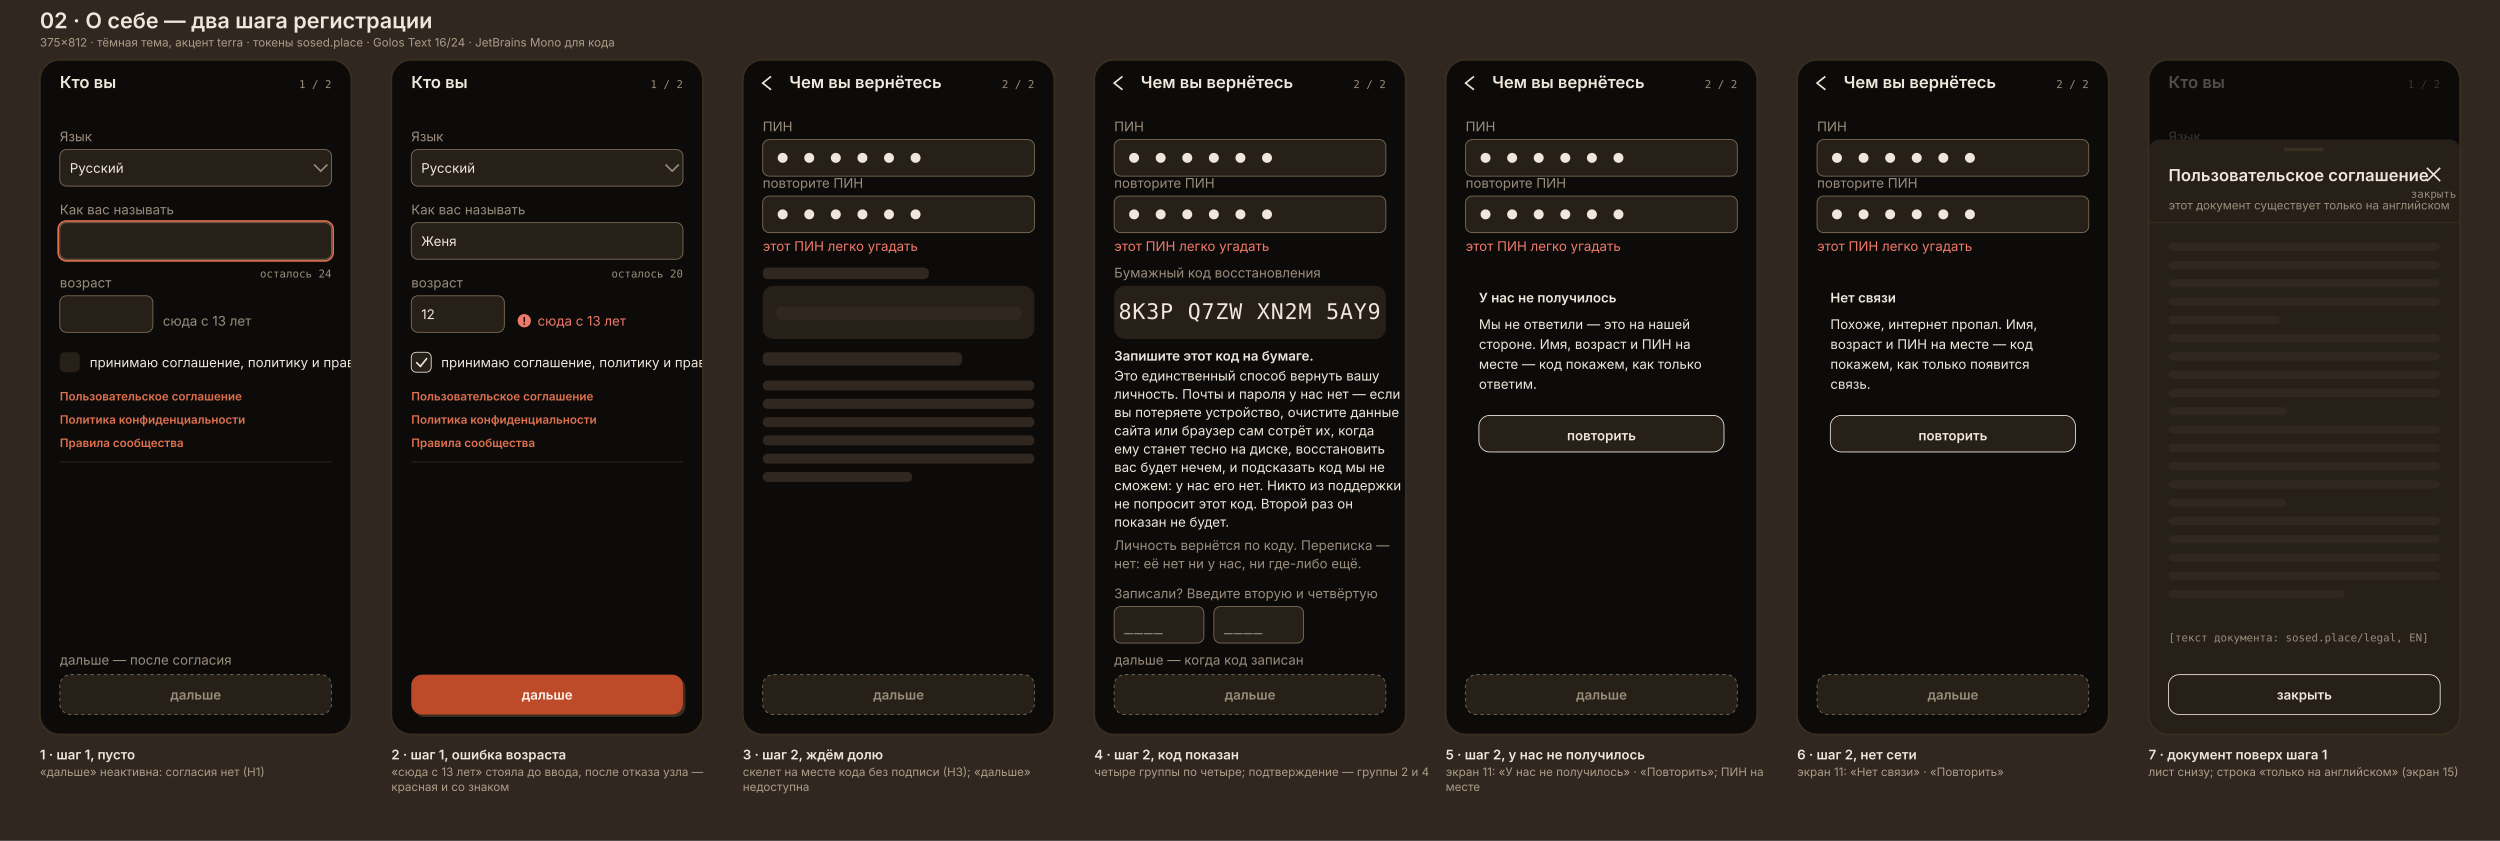
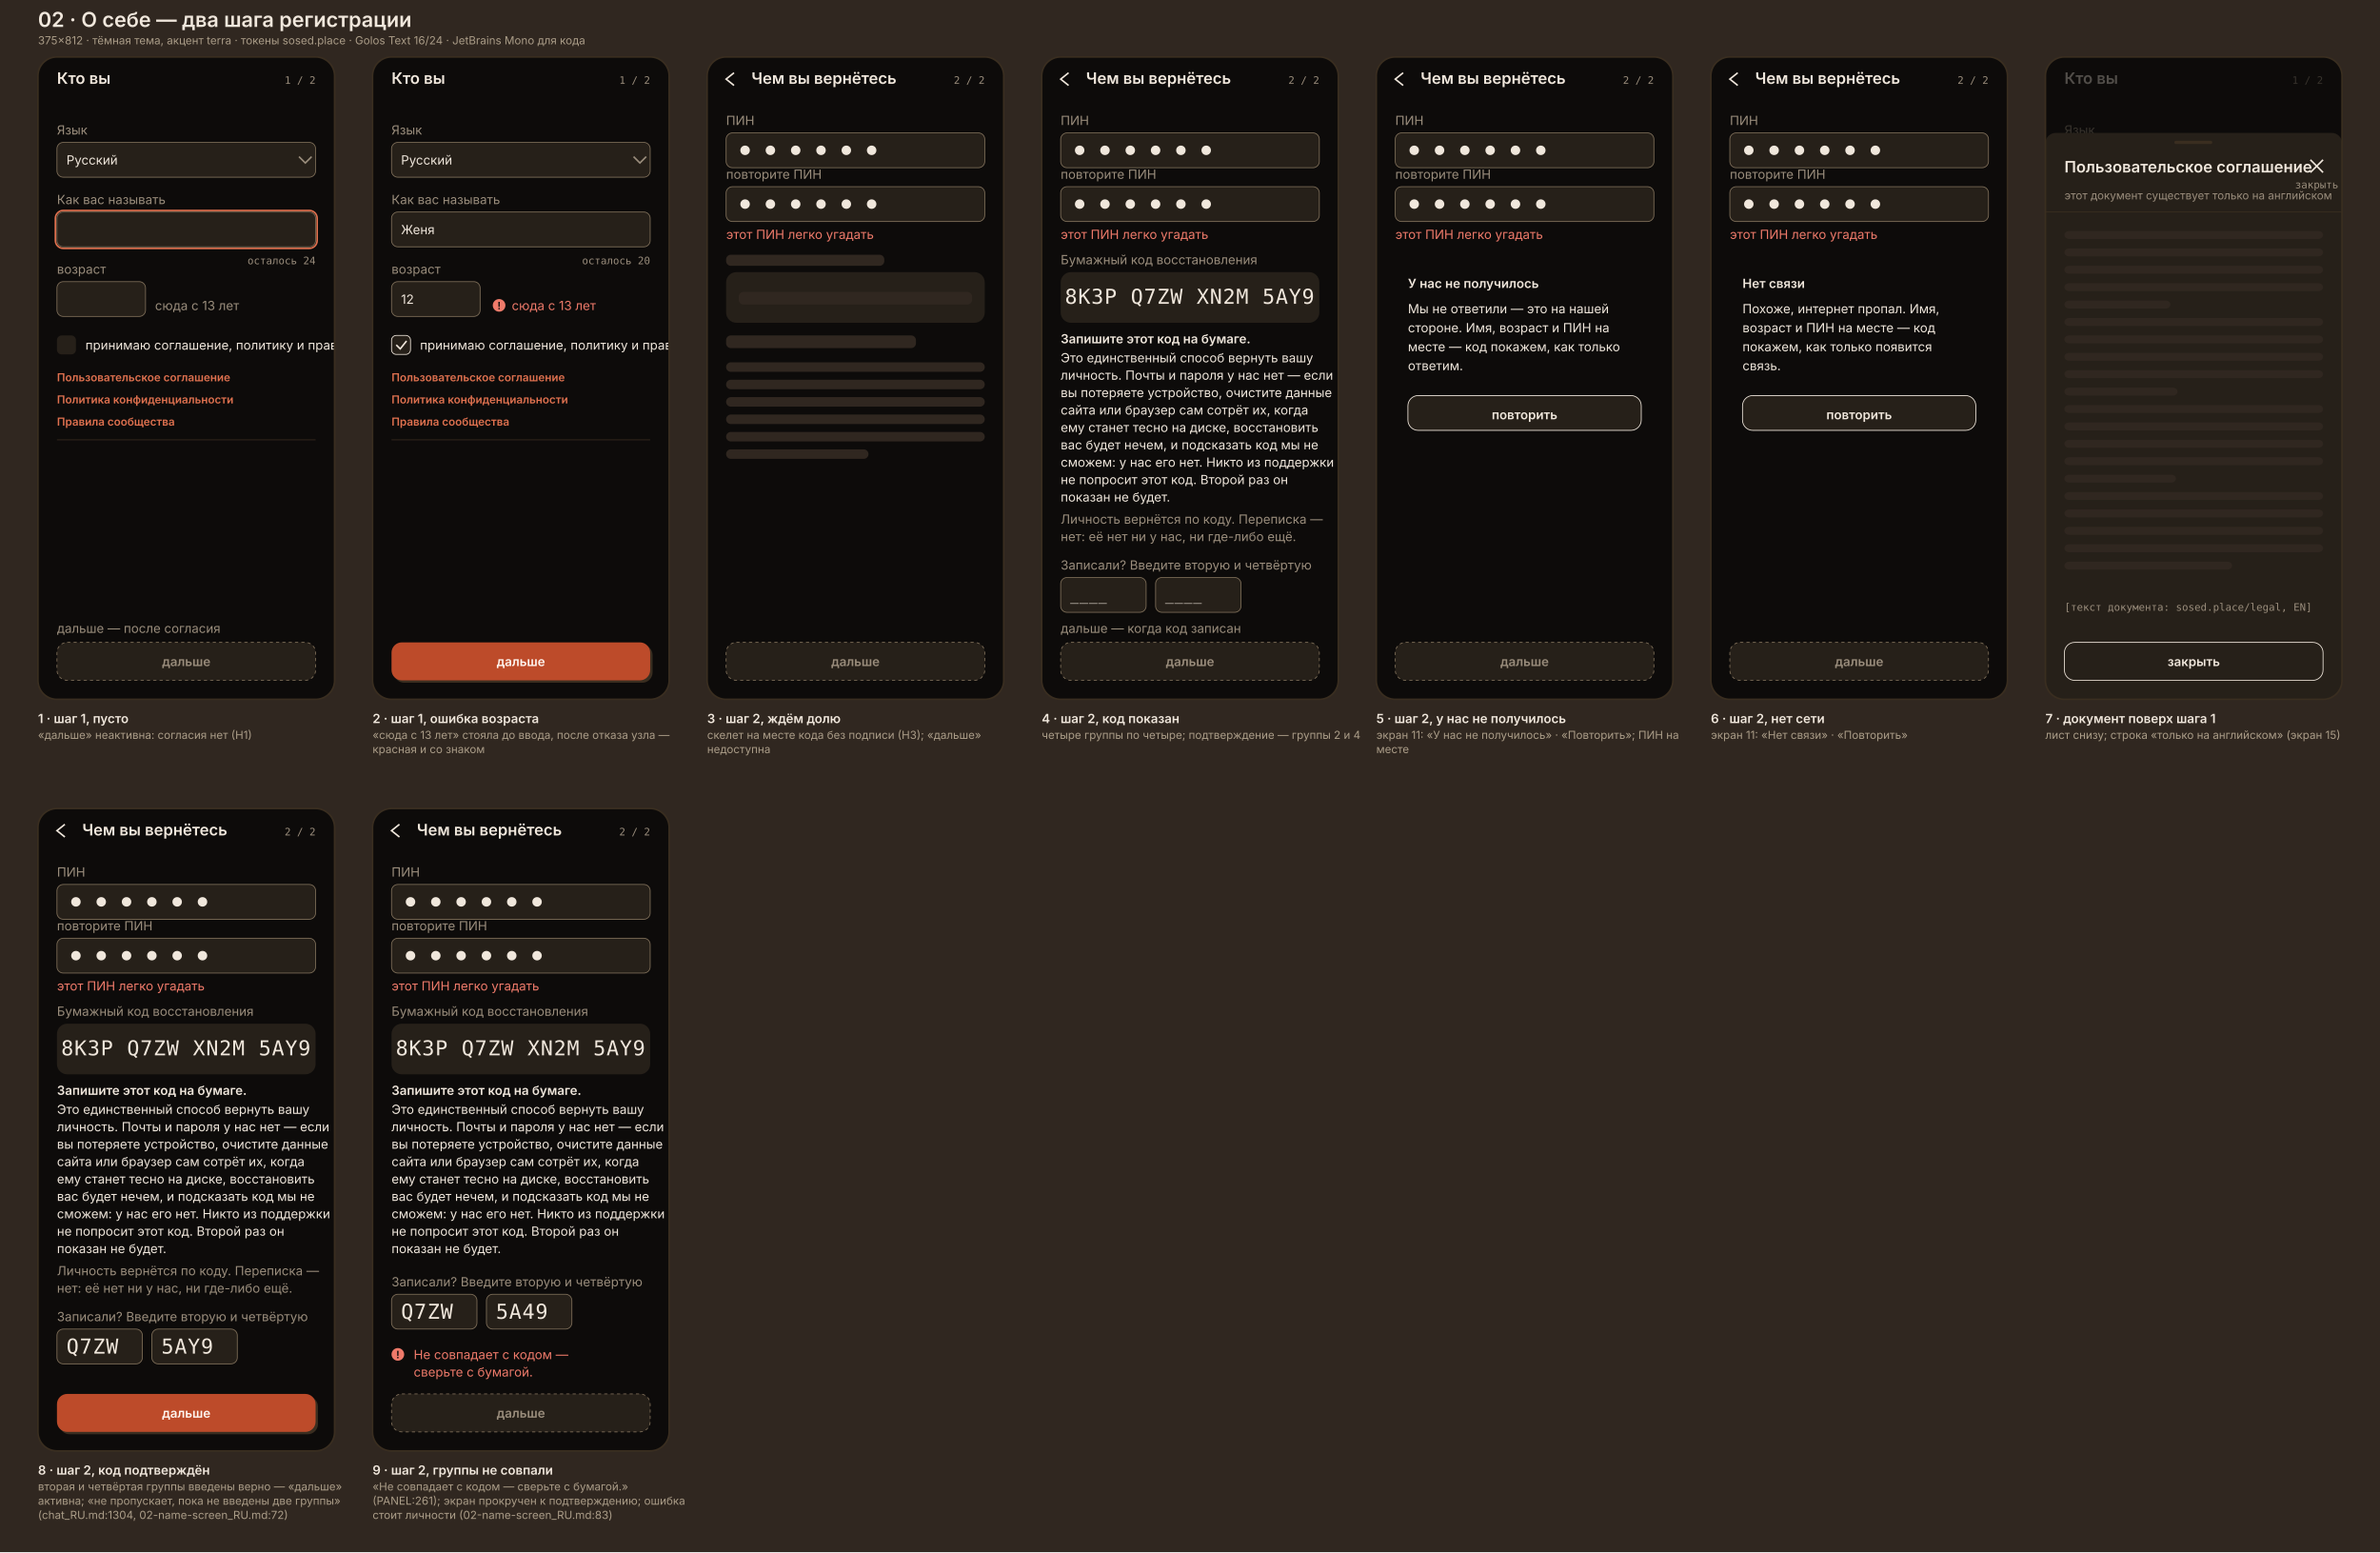
- <svg xmlns="http://www.w3.org/2000/svg" width="3009" height="1012" viewBox="0 0 3009 1012">
+ <svg xmlns="http://www.w3.org/2000/svg" width="3009" height="1962" viewBox="0 0 3009 1962">
  <style>
    @font-face { font-family: "Golos Text"; font-weight: 400 600;
      src: url(/fonts/q5uCsoe9Lv5t7Meb31EcExN8hA.woff2) format("woff2"); }
    @font-face { font-family: "JetBrains Mono"; font-weight: 400;
      src: url(/fonts/tDbv2o-flEEny0FZhsfKu5WU4zr3E_BX0PnT8RD8yKwBNntkaToggR7BYRbKPxDcwg.woff2) format("woff2"); }
    text { font-family: "Golos Text", Inter, system-ui, sans-serif; }
    .t    { font-size: 16px; font-weight: 400; fill: #f0e7dc; }
    .tb   { font-size: 16px; font-weight: 600; fill: #f0e7dc; }
    .h    { font-size: 20px; font-weight: 600; fill: #f0e7dc; }
    .m    { font-size: 16px; font-weight: 400; fill: #9a8d7c; }
    .mb   { font-size: 16px; font-weight: 600; fill: #9a8d7c; }
    .err  { font-size: 16px; font-weight: 400; fill: #ef7a6a; }
    .acc  { font-size: 14px; font-weight: 600; fill: #e0714f; }
    .code { font-family: "JetBrains Mono", ui-monospace, monospace; font-size: 26px; fill: #f0e7dc; letter-spacing: 1px; }
    .mono { font-family: "JetBrains Mono", ui-monospace, monospace; font-size: 13px; fill: #9a8d7c; }
    .cap  { font-size: 16px; font-weight: 600; fill: #f0e7dc; }
    .capm { font-size: 14px; font-weight: 400; fill: #ab9d88; }
    .sheet { font-size: 26px; font-weight: 600; fill: #f0e7dc; }
    .sheetm { font-size: 14px; font-weight: 400; fill: #ab9d88; }
</style>
-   <rect width="3009" height="1012" style="fill:#302720" />
+   <rect width="3009" height="1962" style="fill:#302720" />
  <text x="48" y="34" class="sheet">02 · О себе — два шага регистрации</text>
  <text x="48" y="56" class="sheetm">375×812 · тёмная тема, акцент terra · токены sosed.place · Golos Text 16/24 · JetBrains Mono для кода</text>
  <g transform="translate(48,72)">
    <clipPath id="c0">
      <rect width="375" height="812" rx="24" />
    </clipPath>
    <g clip-path="url(#c0)">
      <rect x="0" y="0" width="375" height="812" rx="0" style="fill:#0d0b0a;" />
      <rect x="0" y="0" width="375" height="56" rx="0" style="fill:#0d0b0a;" />
      <text x="24" y="34" class="h">Кто вы</text>
      <text x="351" y="34" class="mono" text-anchor="end">1 / 2</text>
      <text x="24" y="98" class="m">Язык</text>
      <rect x="24" y="108" width="327" height="44" rx="8" style="fill:#262019;stroke:#80705a;stroke-width:1;" />
      <text x="36" y="136" class="t">Русский</text>
      <path d="M330 126 L338 134 L346 126" style="fill:none;stroke:#9a8d7c;stroke-width:2" />
      <text x="24" y="186" class="m">Как вас называть</text>
      <rect x="24" y="196" width="327" height="44" rx="8" style="fill:#262019;stroke:#80705a;stroke-width:1;" />
      <rect x="22" y="194" width="331" height="48" rx="10" style="fill:none;stroke:#e0714f;stroke-width:2;" />
      <text x="351" y="262" class="mono" text-anchor="end">осталось 24</text>
      <text x="24" y="274" class="m">возраст</text>
      <rect x="24" y="284" width="112" height="44" rx="8" style="fill:#262019;stroke:#80705a;stroke-width:1;" />
      <text x="148" y="320" class="m">сюда с 13 лет</text>
      <rect x="24" y="352" width="24" height="24" rx="6" style="fill:#262019;" />
      <text x="60" y="370" class="t">принимаю соглашение, политику и правила</text>
      <text x="24" y="410" class="acc">Пользовательское соглашение</text>
      <text x="24" y="438" class="acc">Политика конфиденциальности</text>
      <text x="24" y="466" class="acc">Правила сообщества</text>
      <line x1="24" y1="484" x2="351" y2="484" style="stroke:#3a2e20;stroke-width:1" />
      <text x="24" y="728" class="m">дальше — после согласия</text>
      <rect x="24" y="740" width="327" height="48" rx="13" style="fill:#262019;stroke:#80705a;stroke-width:1;" stroke-dasharray="4 4" />
      <text x="187.5" y="770" class="mb" text-anchor="middle">дальше</text>
    </g>
    <rect width="375" height="812" rx="24" style="fill:none;stroke:#3a2e20;stroke-width:2" />
    <text x="0" y="842" class="cap">1 · шаг 1, пусто</text>
    <text x="0" y="862" class="capm">«дальше» неактивна: согласия нет (Н1)</text>
  </g>
  <g transform="translate(471,72)">
    <clipPath id="c1">
      <rect width="375" height="812" rx="24" />
    </clipPath>
    <g clip-path="url(#c1)">
      <rect x="0" y="0" width="375" height="812" rx="0" style="fill:#0d0b0a;" />
      <rect x="0" y="0" width="375" height="56" rx="0" style="fill:#0d0b0a;" />
      <text x="24" y="34" class="h">Кто вы</text>
      <text x="351" y="34" class="mono" text-anchor="end">1 / 2</text>
      <text x="24" y="98" class="m">Язык</text>
      <rect x="24" y="108" width="327" height="44" rx="8" style="fill:#262019;stroke:#80705a;stroke-width:1;" />
      <text x="36" y="136" class="t">Русский</text>
      <path d="M330 126 L338 134 L346 126" style="fill:none;stroke:#9a8d7c;stroke-width:2" />
      <text x="24" y="186" class="m">Как вас называть</text>
      <rect x="24" y="196" width="327" height="44" rx="8" style="fill:#262019;stroke:#80705a;stroke-width:1;" />
      <text x="36" y="224" class="t">Женя</text>
      <text x="351" y="262" class="mono" text-anchor="end">осталось 20</text>
      <text x="24" y="274" class="m">возраст</text>
      <rect x="24" y="284" width="112" height="44" rx="8" style="fill:#262019;stroke:#80705a;stroke-width:1;" />
      <text x="36" y="312" class="t">12</text>
      <circle cx="160" cy="314" r="8" style="fill:#ef7a6a" />
      <text x="160" y="319" class="tb" text-anchor="middle" style="fill:#0d0b0a;font-size:13px">!</text>
      <text x="176" y="320" class="err">сюда с 13 лет</text>
      <rect x="24" y="352" width="24" height="24" rx="6" style="fill:#262019;stroke:#f0e7dc;stroke-width:1;" />
      <path d="M30 364 L35 369 L43 359" style="fill:none;stroke:#f0e7dc;stroke-width:2" />
      <text x="60" y="370" class="t">принимаю соглашение, политику и правила</text>
      <text x="24" y="410" class="acc">Пользовательское соглашение</text>
      <text x="24" y="438" class="acc">Политика конфиденциальности</text>
      <text x="24" y="466" class="acc">Правила сообщества</text>
      <line x1="24" y1="484" x2="351" y2="484" style="stroke:#3a2e20;stroke-width:1" />
      <rect x="27" y="743" width="327" height="48" rx="13" style="fill:#3a2e20;" />
      <rect x="24" y="740" width="327" height="48" rx="13" style="fill:#bd4b2a;" />
      <text x="187.5" y="770" class="tb" text-anchor="middle" style="fill:#fff6f0">дальше</text>
    </g>
    <rect width="375" height="812" rx="24" style="fill:none;stroke:#3a2e20;stroke-width:2" />
    <text x="0" y="842" class="cap">2 · шаг 1, ошибка возраста</text>
    <text x="0" y="862" class="capm">«сюда с 13 лет» стояла до ввода, после отказа узла —</text>
    <text x="0" y="880" class="capm">красная и со знаком</text>
  </g>
  <g transform="translate(894,72)">
    <clipPath id="c2">
      <rect width="375" height="812" rx="24" />
    </clipPath>
    <g clip-path="url(#c2)">
      <rect x="0" y="0" width="375" height="812" rx="0" style="fill:#0d0b0a;" />
      <rect x="0" y="0" width="375" height="56" rx="0" style="fill:#0d0b0a;" />
      <path d="M34 20 L24 28 L34 36" style="fill:none;stroke:#f0e7dc;stroke-width:2" />
      <text x="56" y="34" class="h">Чем вы вернётесь</text>
      <text x="351" y="34" class="mono" text-anchor="end">2 / 2</text>
      <text x="24" y="86" class="m">ПИН</text>
      <rect x="24" y="96" width="327" height="44" rx="8" style="fill:#262019;stroke:#80705a;stroke-width:1;" />
      <circle cx="48" cy="118" r="6" style="fill:#f0e7dc" />
      <circle cx="80" cy="118" r="6" style="fill:#f0e7dc" />
      <circle cx="112" cy="118" r="6" style="fill:#f0e7dc" />
      <circle cx="144" cy="118" r="6" style="fill:#f0e7dc" />
      <circle cx="176" cy="118" r="6" style="fill:#f0e7dc" />
      <circle cx="208" cy="118" r="6" style="fill:#f0e7dc" />
      <text x="24" y="154" class="m">повторите ПИН</text>
      <rect x="24" y="164" width="327" height="44" rx="8" style="fill:#262019;stroke:#80705a;stroke-width:1;" />
      <circle cx="48" cy="186" r="6" style="fill:#f0e7dc" />
      <circle cx="80" cy="186" r="6" style="fill:#f0e7dc" />
      <circle cx="112" cy="186" r="6" style="fill:#f0e7dc" />
      <circle cx="144" cy="186" r="6" style="fill:#f0e7dc" />
      <circle cx="176" cy="186" r="6" style="fill:#f0e7dc" />
      <circle cx="208" cy="186" r="6" style="fill:#f0e7dc" />
      <text x="24" y="230" class="err">этот ПИН легко угадать</text>
      <rect x="24" y="250" width="200" height="14" rx="6" style="fill:#302720;" />
      <rect x="24" y="272" width="327" height="64" rx="13" style="fill:#262019;" />
      <rect x="40" y="297" width="295" height="16" rx="6" style="fill:#302720;" />
      <rect x="24" y="352" width="240" height="16" rx="6" style="fill:#302720;" />
      <rect x="24" y="386" width="327" height="12" rx="6" style="fill:#302720;" />
      <rect x="24" y="408" width="327" height="12" rx="6" style="fill:#302720;" />
      <rect x="24" y="430" width="327" height="12" rx="6" style="fill:#302720;" />
      <rect x="24" y="452" width="327" height="12" rx="6" style="fill:#302720;" />
      <rect x="24" y="474" width="327" height="12" rx="6" style="fill:#302720;" />
      <rect x="24" y="496" width="180" height="12" rx="6" style="fill:#302720;" />
      <rect x="24" y="740" width="327" height="48" rx="13" style="fill:#262019;stroke:#80705a;stroke-width:1;" stroke-dasharray="4 4" />
      <text x="187.5" y="770" class="mb" text-anchor="middle">дальше</text>
    </g>
    <rect width="375" height="812" rx="24" style="fill:none;stroke:#3a2e20;stroke-width:2" />
    <text x="0" y="842" class="cap">3 · шаг 2, ждём долю</text>
    <text x="0" y="862" class="capm">скелет на месте кода без подписи (Н3); «дальше»</text>
    <text x="0" y="880" class="capm">недоступна</text>
  </g>
  <g transform="translate(1317,72)">
    <clipPath id="c3">
      <rect width="375" height="812" rx="24" />
    </clipPath>
    <g clip-path="url(#c3)">
      <rect x="0" y="0" width="375" height="812" rx="0" style="fill:#0d0b0a;" />
      <rect x="0" y="0" width="375" height="56" rx="0" style="fill:#0d0b0a;" />
      <path d="M34 20 L24 28 L34 36" style="fill:none;stroke:#f0e7dc;stroke-width:2" />
      <text x="56" y="34" class="h">Чем вы вернётесь</text>
      <text x="351" y="34" class="mono" text-anchor="end">2 / 2</text>
      <text x="24" y="86" class="m">ПИН</text>
      <rect x="24" y="96" width="327" height="44" rx="8" style="fill:#262019;stroke:#80705a;stroke-width:1;" />
      <circle cx="48" cy="118" r="6" style="fill:#f0e7dc" />
      <circle cx="80" cy="118" r="6" style="fill:#f0e7dc" />
      <circle cx="112" cy="118" r="6" style="fill:#f0e7dc" />
      <circle cx="144" cy="118" r="6" style="fill:#f0e7dc" />
      <circle cx="176" cy="118" r="6" style="fill:#f0e7dc" />
      <circle cx="208" cy="118" r="6" style="fill:#f0e7dc" />
      <text x="24" y="154" class="m">повторите ПИН</text>
      <rect x="24" y="164" width="327" height="44" rx="8" style="fill:#262019;stroke:#80705a;stroke-width:1;" />
      <circle cx="48" cy="186" r="6" style="fill:#f0e7dc" />
      <circle cx="80" cy="186" r="6" style="fill:#f0e7dc" />
      <circle cx="112" cy="186" r="6" style="fill:#f0e7dc" />
      <circle cx="144" cy="186" r="6" style="fill:#f0e7dc" />
      <circle cx="176" cy="186" r="6" style="fill:#f0e7dc" />
      <circle cx="208" cy="186" r="6" style="fill:#f0e7dc" />
      <text x="24" y="230" class="err">этот ПИН легко угадать</text>
      <text x="24" y="262" class="m">Бумажный код восстановления</text>
      <rect x="24" y="272" width="327" height="64" rx="13" style="fill:#262019;" />
      <text x="187" y="312" class="code" text-anchor="middle">8K3P  Q7ZW  XN2M  5AY9</text>
      <text x="24" y="362" class="tb">Запишите этот код на бумаге.</text>
      <text x="24" y="386" class="t">Это единственный способ вернуть вашу</text>
      <text x="24" y="408" class="t">личность. Почты и пароля у нас нет — если</text>
      <text x="24" y="430" class="t">вы потеряете устройство, очистите данные</text>
      <text x="24" y="452" class="t">сайта или браузер сам сотрёт их, когда</text>
      <text x="24" y="474" class="t">ему станет тесно на диске, восстановить</text>
      <text x="24" y="496" class="t">вас будет нечем, и подсказать код мы не</text>
      <text x="24" y="518" class="t">сможем: у нас его нет. Никто из поддержки</text>
      <text x="24" y="540" class="t">не попросит этот код. Второй раз он</text>
      <text x="24" y="562" class="t">показан не будет.</text>
      <text x="24" y="590" class="m">Личность вернётся по коду. Переписка —</text>
      <text x="24" y="612" class="m">нет: её нет ни у нас, ни где-либо ещё.</text>
      <text x="24" y="648" class="m">Записали? Введите вторую и четвёртую</text>
      <rect x="24" y="658" width="108" height="44" rx="8" style="fill:#262019;stroke:#80705a;stroke-width:1;" />
      <text x="36" y="687" class="code" style="font-size:18px">____</text>
      <rect x="144" y="658" width="108" height="44" rx="8" style="fill:#262019;stroke:#80705a;stroke-width:1;" />
      <text x="156" y="687" class="code" style="font-size:18px">____</text>
      <text x="24" y="728" class="m">дальше — когда код записан</text>
      <rect x="24" y="740" width="327" height="48" rx="13" style="fill:#262019;stroke:#80705a;stroke-width:1;" stroke-dasharray="4 4" />
      <text x="187.5" y="770" class="mb" text-anchor="middle">дальше</text>
    </g>
    <rect width="375" height="812" rx="24" style="fill:none;stroke:#3a2e20;stroke-width:2" />
    <text x="0" y="842" class="cap">4 · шаг 2, код показан</text>
    <text x="0" y="862" class="capm">четыре группы по четыре; подтверждение — группы 2 и 4</text>
  </g>
  <g transform="translate(1740,72)">
    <clipPath id="c4">
      <rect width="375" height="812" rx="24" />
    </clipPath>
    <g clip-path="url(#c4)">
      <rect x="0" y="0" width="375" height="812" rx="0" style="fill:#0d0b0a;" />
      <rect x="0" y="0" width="375" height="56" rx="0" style="fill:#0d0b0a;" />
      <path d="M34 20 L24 28 L34 36" style="fill:none;stroke:#f0e7dc;stroke-width:2" />
      <text x="56" y="34" class="h">Чем вы вернётесь</text>
      <text x="351" y="34" class="mono" text-anchor="end">2 / 2</text>
      <text x="24" y="86" class="m">ПИН</text>
      <rect x="24" y="96" width="327" height="44" rx="8" style="fill:#262019;stroke:#80705a;stroke-width:1;" />
      <circle cx="48" cy="118" r="6" style="fill:#f0e7dc" />
      <circle cx="80" cy="118" r="6" style="fill:#f0e7dc" />
      <circle cx="112" cy="118" r="6" style="fill:#f0e7dc" />
      <circle cx="144" cy="118" r="6" style="fill:#f0e7dc" />
      <circle cx="176" cy="118" r="6" style="fill:#f0e7dc" />
      <circle cx="208" cy="118" r="6" style="fill:#f0e7dc" />
      <text x="24" y="154" class="m">повторите ПИН</text>
      <rect x="24" y="164" width="327" height="44" rx="8" style="fill:#262019;stroke:#80705a;stroke-width:1;" />
      <circle cx="48" cy="186" r="6" style="fill:#f0e7dc" />
      <circle cx="80" cy="186" r="6" style="fill:#f0e7dc" />
      <circle cx="112" cy="186" r="6" style="fill:#f0e7dc" />
      <circle cx="144" cy="186" r="6" style="fill:#f0e7dc" />
      <circle cx="176" cy="186" r="6" style="fill:#f0e7dc" />
      <circle cx="208" cy="186" r="6" style="fill:#f0e7dc" />
      <text x="24" y="230" class="err">этот ПИН легко угадать</text>
      <rect x="24" y="262" width="327" height="10" rx="0" style="fill:none;" />
      <text x="40" y="292" class="tb">У нас не получилось</text>
      <text x="40" y="324" class="t">Мы не ответили — это на нашей</text>
      <text x="40" y="348" class="t">стороне. Имя, возраст и ПИН на</text>
      <text x="40" y="372" class="t">месте — код покажем, как только</text>
      <text x="40" y="396" class="t">ответим.</text>
      <rect x="40" y="428" width="295" height="44" rx="13" style="fill:#262019;stroke:#f0e7dc;stroke-width:1;" />
      <text x="187.5" y="458" class="tb" text-anchor="middle">повторить</text>
      <rect x="24" y="262" width="327" height="226" rx="13" style="fill:none;" />
      <rect x="24" y="740" width="327" height="48" rx="13" style="fill:#262019;stroke:#80705a;stroke-width:1;" stroke-dasharray="4 4" />
      <text x="187.5" y="770" class="mb" text-anchor="middle">дальше</text>
    </g>
    <rect width="375" height="812" rx="24" style="fill:none;stroke:#3a2e20;stroke-width:2" />
    <text x="0" y="842" class="cap">5 · шаг 2, у нас не получилось</text>
    <text x="0" y="862" class="capm">экран 11: «У нас не получилось» · «Повторить»; ПИН на</text>
    <text x="0" y="880" class="capm">месте</text>
  </g>
  <g transform="translate(2163,72)">
    <clipPath id="c5">
      <rect width="375" height="812" rx="24" />
    </clipPath>
    <g clip-path="url(#c5)">
      <rect x="0" y="0" width="375" height="812" rx="0" style="fill:#0d0b0a;" />
      <rect x="0" y="0" width="375" height="56" rx="0" style="fill:#0d0b0a;" />
      <path d="M34 20 L24 28 L34 36" style="fill:none;stroke:#f0e7dc;stroke-width:2" />
      <text x="56" y="34" class="h">Чем вы вернётесь</text>
      <text x="351" y="34" class="mono" text-anchor="end">2 / 2</text>
      <text x="24" y="86" class="m">ПИН</text>
      <rect x="24" y="96" width="327" height="44" rx="8" style="fill:#262019;stroke:#80705a;stroke-width:1;" />
      <circle cx="48" cy="118" r="6" style="fill:#f0e7dc" />
      <circle cx="80" cy="118" r="6" style="fill:#f0e7dc" />
      <circle cx="112" cy="118" r="6" style="fill:#f0e7dc" />
      <circle cx="144" cy="118" r="6" style="fill:#f0e7dc" />
      <circle cx="176" cy="118" r="6" style="fill:#f0e7dc" />
      <circle cx="208" cy="118" r="6" style="fill:#f0e7dc" />
      <text x="24" y="154" class="m">повторите ПИН</text>
      <rect x="24" y="164" width="327" height="44" rx="8" style="fill:#262019;stroke:#80705a;stroke-width:1;" />
      <circle cx="48" cy="186" r="6" style="fill:#f0e7dc" />
      <circle cx="80" cy="186" r="6" style="fill:#f0e7dc" />
      <circle cx="112" cy="186" r="6" style="fill:#f0e7dc" />
      <circle cx="144" cy="186" r="6" style="fill:#f0e7dc" />
      <circle cx="176" cy="186" r="6" style="fill:#f0e7dc" />
      <circle cx="208" cy="186" r="6" style="fill:#f0e7dc" />
      <text x="24" y="230" class="err">этот ПИН легко угадать</text>
      <rect x="24" y="262" width="327" height="10" rx="0" style="fill:none;" />
      <text x="40" y="292" class="tb">Нет связи</text>
      <text x="40" y="324" class="t">Похоже, интернет пропал. Имя,</text>
      <text x="40" y="348" class="t">возраст и ПИН на месте — код</text>
      <text x="40" y="372" class="t">покажем, как только появится</text>
      <text x="40" y="396" class="t">связь.</text>
      <rect x="40" y="428" width="295" height="44" rx="13" style="fill:#262019;stroke:#f0e7dc;stroke-width:1;" />
      <text x="187.5" y="458" class="tb" text-anchor="middle">повторить</text>
      <rect x="24" y="262" width="327" height="226" rx="13" style="fill:none;" />
      <rect x="24" y="740" width="327" height="48" rx="13" style="fill:#262019;stroke:#80705a;stroke-width:1;" stroke-dasharray="4 4" />
      <text x="187.5" y="770" class="mb" text-anchor="middle">дальше</text>
    </g>
    <rect width="375" height="812" rx="24" style="fill:none;stroke:#3a2e20;stroke-width:2" />
    <text x="0" y="842" class="cap">6 · шаг 2, нет сети</text>
    <text x="0" y="862" class="capm">экран 11: «Нет связи» · «Повторить»</text>
  </g>
  <g transform="translate(2586,72)">
    <clipPath id="c6">
      <rect width="375" height="812" rx="24" />
    </clipPath>
    <g clip-path="url(#c6)">
      <rect x="0" y="0" width="375" height="812" rx="0" style="fill:#0d0b0a;" />
      <rect x="0" y="0" width="375" height="56" rx="0" style="fill:#0d0b0a;" />
      <text x="24" y="34" class="h">Кто вы</text>
      <text x="351" y="34" class="mono" text-anchor="end">1 / 2</text>
      <text x="24" y="98" class="m">Язык</text>
      <rect x="24" y="108" width="327" height="44" rx="8" style="fill:#262019;stroke:#80705a;stroke-width:1;" />
      <text x="36" y="136" class="t">Русский</text>
      <path d="M330 126 L338 134 L346 126" style="fill:none;stroke:#9a8d7c;stroke-width:2" />
      <text x="24" y="186" class="m">Как вас называть</text>
      <rect x="24" y="196" width="327" height="44" rx="8" style="fill:#262019;stroke:#80705a;stroke-width:1;" />
      <rect x="22" y="194" width="331" height="48" rx="10" style="fill:none;stroke:#e0714f;stroke-width:2;" />
      <text x="351" y="262" class="mono" text-anchor="end">осталось 24</text>
      <text x="24" y="274" class="m">возраст</text>
      <rect x="24" y="284" width="112" height="44" rx="8" style="fill:#262019;stroke:#80705a;stroke-width:1;" />
      <text x="148" y="320" class="m">сюда с 13 лет</text>
      <rect x="24" y="352" width="24" height="24" rx="6" style="fill:#262019;" />
      <text x="60" y="370" class="t">принимаю соглашение, политику и правила</text>
      <text x="24" y="410" class="acc">Пользовательское соглашение</text>
      <text x="24" y="438" class="acc">Политика конфиденциальности</text>
      <text x="24" y="466" class="acc">Правила сообщества</text>
      <line x1="24" y1="484" x2="351" y2="484" style="stroke:#3a2e20;stroke-width:1" />
      <text x="24" y="728" class="m">дальше — после согласия</text>
      <rect x="24" y="740" width="327" height="48" rx="13" style="fill:#262019;stroke:#80705a;stroke-width:1;" stroke-dasharray="4 4" />
      <text x="187.5" y="770" class="mb" text-anchor="middle">дальше</text>
      <rect x="0" y="0" width="375" height="812" rx="0" style="fill:#0d0b0a;" opacity="0.7" />
      <rect x="0" y="96" width="375" height="716" rx="13" style="fill:#262019;" />
      <rect x="163" y="106" width="48" height="4" rx="2" style="fill:#3a2e20;" />
      <text x="24" y="146" class="h">Пользовательское соглашение</text>
      <path d="M335 130 L351 146 M351 130 L335 146" style="fill:none;stroke:#f0e7dc;stroke-width:2" />
      <text x="343" y="166" class="mono" text-anchor="middle">закрыть</text>
      <text x="24" y="180" class="m" style="font-size:14px">этот документ существует только на английском</text>
      <line x1="0" y1="196" x2="375" y2="196" style="stroke:#3a2e20;stroke-width:1" />
      <rect x="24" y="220" width="327" height="10" rx="6" style="fill:#302720;" />
      <rect x="24" y="242" width="327" height="10" rx="6" style="fill:#302720;" />
      <rect x="24" y="264" width="327" height="10" rx="6" style="fill:#302720;" />
      <rect x="24" y="286" width="327" height="10" rx="6" style="fill:#302720;" />
      <rect x="24" y="308" width="134" height="10" rx="6" style="fill:#302720;" />
      <rect x="24" y="330" width="327" height="10" rx="6" style="fill:#302720;" />
      <rect x="24" y="352" width="327" height="10" rx="6" style="fill:#302720;" />
      <rect x="24" y="374" width="327" height="10" rx="6" style="fill:#302720;" />
      <rect x="24" y="396" width="327" height="10" rx="6" style="fill:#302720;" />
      <rect x="24" y="418" width="143" height="10" rx="6" style="fill:#302720;" />
      <rect x="24" y="440" width="327" height="10" rx="6" style="fill:#302720;" />
      <rect x="24" y="462" width="327" height="10" rx="6" style="fill:#302720;" />
      <rect x="24" y="484" width="327" height="10" rx="6" style="fill:#302720;" />
      <rect x="24" y="506" width="327" height="10" rx="6" style="fill:#302720;" />
      <rect x="24" y="528" width="141" height="10" rx="6" style="fill:#302720;" />
      <rect x="24" y="550" width="327" height="10" rx="6" style="fill:#302720;" />
      <rect x="24" y="572" width="327" height="10" rx="6" style="fill:#302720;" />
      <rect x="24" y="594" width="327" height="10" rx="6" style="fill:#302720;" />
      <rect x="24" y="616" width="327" height="10" rx="6" style="fill:#302720;" />
      <rect x="24" y="638" width="212" height="10" rx="6" style="fill:#302720;" />
      <text x="24" y="700" class="mono">[текст документа: sosed.place/legal, EN]</text>
      <rect x="24" y="740" width="327" height="48" rx="13" style="fill:#262019;stroke:#f0e7dc;stroke-width:1;" />
      <text x="187.5" y="770" class="tb" text-anchor="middle">закрыть</text>
    </g>
    <rect width="375" height="812" rx="24" style="fill:none;stroke:#3a2e20;stroke-width:2" />
    <text x="0" y="842" class="cap">7 · документ поверх шага 1</text>
    <text x="0" y="862" class="capm">лист снизу; строка «только на английском» (экран 15)</text>
  </g>
+   <g transform="translate(48,1022)">
+     <clipPath id="c7">
+       <rect width="375" height="812" rx="24" />
+     </clipPath>
+     <g clip-path="url(#c7)">
+       <rect x="0" y="0" width="375" height="812" rx="0" style="fill:#0d0b0a;" />
+       <rect x="0" y="0" width="375" height="56" rx="0" style="fill:#0d0b0a;" />
+       <path d="M34 20 L24 28 L34 36" style="fill:none;stroke:#f0e7dc;stroke-width:2" />
+       <text x="56" y="34" class="h">Чем вы вернётесь</text>
+       <text x="351" y="34" class="mono" text-anchor="end">2 / 2</text>
+       <text x="24" y="86" class="m">ПИН</text>
+       <rect x="24" y="96" width="327" height="44" rx="8" style="fill:#262019;stroke:#80705a;stroke-width:1;" />
+       <circle cx="48" cy="118" r="6" style="fill:#f0e7dc" />
+       <circle cx="80" cy="118" r="6" style="fill:#f0e7dc" />
+       <circle cx="112" cy="118" r="6" style="fill:#f0e7dc" />
+       <circle cx="144" cy="118" r="6" style="fill:#f0e7dc" />
+       <circle cx="176" cy="118" r="6" style="fill:#f0e7dc" />
+       <circle cx="208" cy="118" r="6" style="fill:#f0e7dc" />
+       <text x="24" y="154" class="m">повторите ПИН</text>
+       <rect x="24" y="164" width="327" height="44" rx="8" style="fill:#262019;stroke:#80705a;stroke-width:1;" />
+       <circle cx="48" cy="186" r="6" style="fill:#f0e7dc" />
+       <circle cx="80" cy="186" r="6" style="fill:#f0e7dc" />
+       <circle cx="112" cy="186" r="6" style="fill:#f0e7dc" />
+       <circle cx="144" cy="186" r="6" style="fill:#f0e7dc" />
+       <circle cx="176" cy="186" r="6" style="fill:#f0e7dc" />
+       <circle cx="208" cy="186" r="6" style="fill:#f0e7dc" />
+       <text x="24" y="230" class="err">этот ПИН легко угадать</text>
+       <text x="24" y="262" class="m">Бумажный код восстановления</text>
+       <rect x="24" y="272" width="327" height="64" rx="13" style="fill:#262019;" />
+       <text x="187" y="312" class="code" text-anchor="middle">8K3P  Q7ZW  XN2M  5AY9</text>
+       <text x="24" y="362" class="tb">Запишите этот код на бумаге.</text>
+       <text x="24" y="386" class="t">Это единственный способ вернуть вашу</text>
+       <text x="24" y="408" class="t">личность. Почты и пароля у нас нет — если</text>
+       <text x="24" y="430" class="t">вы потеряете устройство, очистите данные</text>
+       <text x="24" y="452" class="t">сайта или браузер сам сотрёт их, когда</text>
+       <text x="24" y="474" class="t">ему станет тесно на диске, восстановить</text>
+       <text x="24" y="496" class="t">вас будет нечем, и подсказать код мы не</text>
+       <text x="24" y="518" class="t">сможем: у нас его нет. Никто из поддержки</text>
+       <text x="24" y="540" class="t">не попросит этот код. Второй раз он</text>
+       <text x="24" y="562" class="t">показан не будет.</text>
+       <text x="24" y="590" class="m">Личность вернётся по коду. Переписка —</text>
+       <text x="24" y="612" class="m">нет: её нет ни у нас, ни где-либо ещё.</text>
+       <text x="24" y="648" class="m">Записали? Введите вторую и четвёртую</text>
+       <rect x="24" y="658" width="108" height="44" rx="8" style="fill:#262019;stroke:#80705a;stroke-width:1;" />
+       <text x="36" y="689" class="code">Q7ZW</text>
+       <rect x="144" y="658" width="108" height="44" rx="8" style="fill:#262019;stroke:#80705a;stroke-width:1;" />
+       <text x="156" y="689" class="code">5AY9</text>
+       <rect x="27" y="743" width="327" height="48" rx="13" style="fill:#3a2e20;" />
+       <rect x="24" y="740" width="327" height="48" rx="13" style="fill:#bd4b2a;" />
+       <text x="187.5" y="770" class="tb" text-anchor="middle" style="fill:#fff6f0">дальше</text>
+     </g>
+     <rect width="375" height="812" rx="24" style="fill:none;stroke:#3a2e20;stroke-width:2" />
+     <text x="0" y="842" class="cap">8 · шаг 2, код подтверждён</text>
+     <text x="0" y="862" class="capm">вторая и четвёртая группы введены верно — «дальше»</text>
+     <text x="0" y="880" class="capm">активна; «не пропускает, пока не введены две группы»</text>
+     <text x="0" y="898" class="capm">(chat_RU.md:1304, 02-name-screen_RU.md:72)</text>
+   </g>
+   <g transform="translate(471,1022)">
+     <clipPath id="c8">
+       <rect width="375" height="812" rx="24" />
+     </clipPath>
+     <g clip-path="url(#c8)">
+       <rect x="0" y="0" width="375" height="812" rx="0" style="fill:#0d0b0a;" />
+       <rect x="0" y="0" width="375" height="56" rx="0" style="fill:#0d0b0a;" />
+       <path d="M34 20 L24 28 L34 36" style="fill:none;stroke:#f0e7dc;stroke-width:2" />
+       <text x="56" y="34" class="h">Чем вы вернётесь</text>
+       <text x="351" y="34" class="mono" text-anchor="end">2 / 2</text>
+       <text x="24" y="86" class="m">ПИН</text>
+       <rect x="24" y="96" width="327" height="44" rx="8" style="fill:#262019;stroke:#80705a;stroke-width:1;" />
+       <circle cx="48" cy="118" r="6" style="fill:#f0e7dc" />
+       <circle cx="80" cy="118" r="6" style="fill:#f0e7dc" />
+       <circle cx="112" cy="118" r="6" style="fill:#f0e7dc" />
+       <circle cx="144" cy="118" r="6" style="fill:#f0e7dc" />
+       <circle cx="176" cy="118" r="6" style="fill:#f0e7dc" />
+       <circle cx="208" cy="118" r="6" style="fill:#f0e7dc" />
+       <text x="24" y="154" class="m">повторите ПИН</text>
+       <rect x="24" y="164" width="327" height="44" rx="8" style="fill:#262019;stroke:#80705a;stroke-width:1;" />
+       <circle cx="48" cy="186" r="6" style="fill:#f0e7dc" />
+       <circle cx="80" cy="186" r="6" style="fill:#f0e7dc" />
+       <circle cx="112" cy="186" r="6" style="fill:#f0e7dc" />
+       <circle cx="144" cy="186" r="6" style="fill:#f0e7dc" />
+       <circle cx="176" cy="186" r="6" style="fill:#f0e7dc" />
+       <circle cx="208" cy="186" r="6" style="fill:#f0e7dc" />
+       <text x="24" y="230" class="err">этот ПИН легко угадать</text>
+       <text x="24" y="262" class="m">Бумажный код восстановления</text>
+       <rect x="24" y="272" width="327" height="64" rx="13" style="fill:#262019;" />
+       <text x="187" y="312" class="code" text-anchor="middle">8K3P  Q7ZW  XN2M  5AY9</text>
+       <text x="24" y="362" class="tb">Запишите этот код на бумаге.</text>
+       <text x="24" y="386" class="t">Это единственный способ вернуть вашу</text>
+       <text x="24" y="408" class="t">личность. Почты и пароля у нас нет — если</text>
+       <text x="24" y="430" class="t">вы потеряете устройство, очистите данные</text>
+       <text x="24" y="452" class="t">сайта или браузер сам сотрёт их, когда</text>
+       <text x="24" y="474" class="t">ему станет тесно на диске, восстановить</text>
+       <text x="24" y="496" class="t">вас будет нечем, и подсказать код мы не</text>
+       <text x="24" y="518" class="t">сможем: у нас его нет. Никто из поддержки</text>
+       <text x="24" y="540" class="t">не попросит этот код. Второй раз он</text>
+       <text x="24" y="562" class="t">показан не будет.</text>
+       <text x="24" y="604" class="m">Записали? Введите вторую и четвёртую</text>
+       <rect x="24" y="614" width="108" height="44" rx="8" style="fill:#262019;stroke:#80705a;stroke-width:1;" />
+       <text x="36" y="645" class="code">Q7ZW</text>
+       <rect x="144" y="614" width="108" height="44" rx="8" style="fill:#262019;stroke:#80705a;stroke-width:1;" />
+       <text x="156" y="645" class="code">5A49</text>
+       <circle cx="32" cy="690" r="8" style="fill:#ef7a6a" />
+       <text x="32" y="695" class="tb" text-anchor="middle" style="fill:#0d0b0a;font-size:13px">!</text>
+       <text x="52" y="696" class="err">Не совпадает с кодом —</text>
+       <text x="52" y="718" class="err">сверьте с бумагой.</text>
+       <rect x="24" y="740" width="327" height="48" rx="13" style="fill:#262019;stroke:#80705a;stroke-width:1;" stroke-dasharray="4 4" />
+       <text x="187.5" y="770" class="mb" text-anchor="middle">дальше</text>
+     </g>
+     <rect width="375" height="812" rx="24" style="fill:none;stroke:#3a2e20;stroke-width:2" />
+     <text x="0" y="842" class="cap">9 · шаг 2, группы не совпали</text>
+     <text x="0" y="862" class="capm">«Не совпадает с кодом — сверьте с бумагой.»</text>
+     <text x="0" y="880" class="capm">(PANEL:261); экран прокручен к подтверждению; ошибка</text>
+     <text x="0" y="898" class="capm">стоит личности (02-name-screen_RU.md:83)</text>
+   </g>
</svg>
